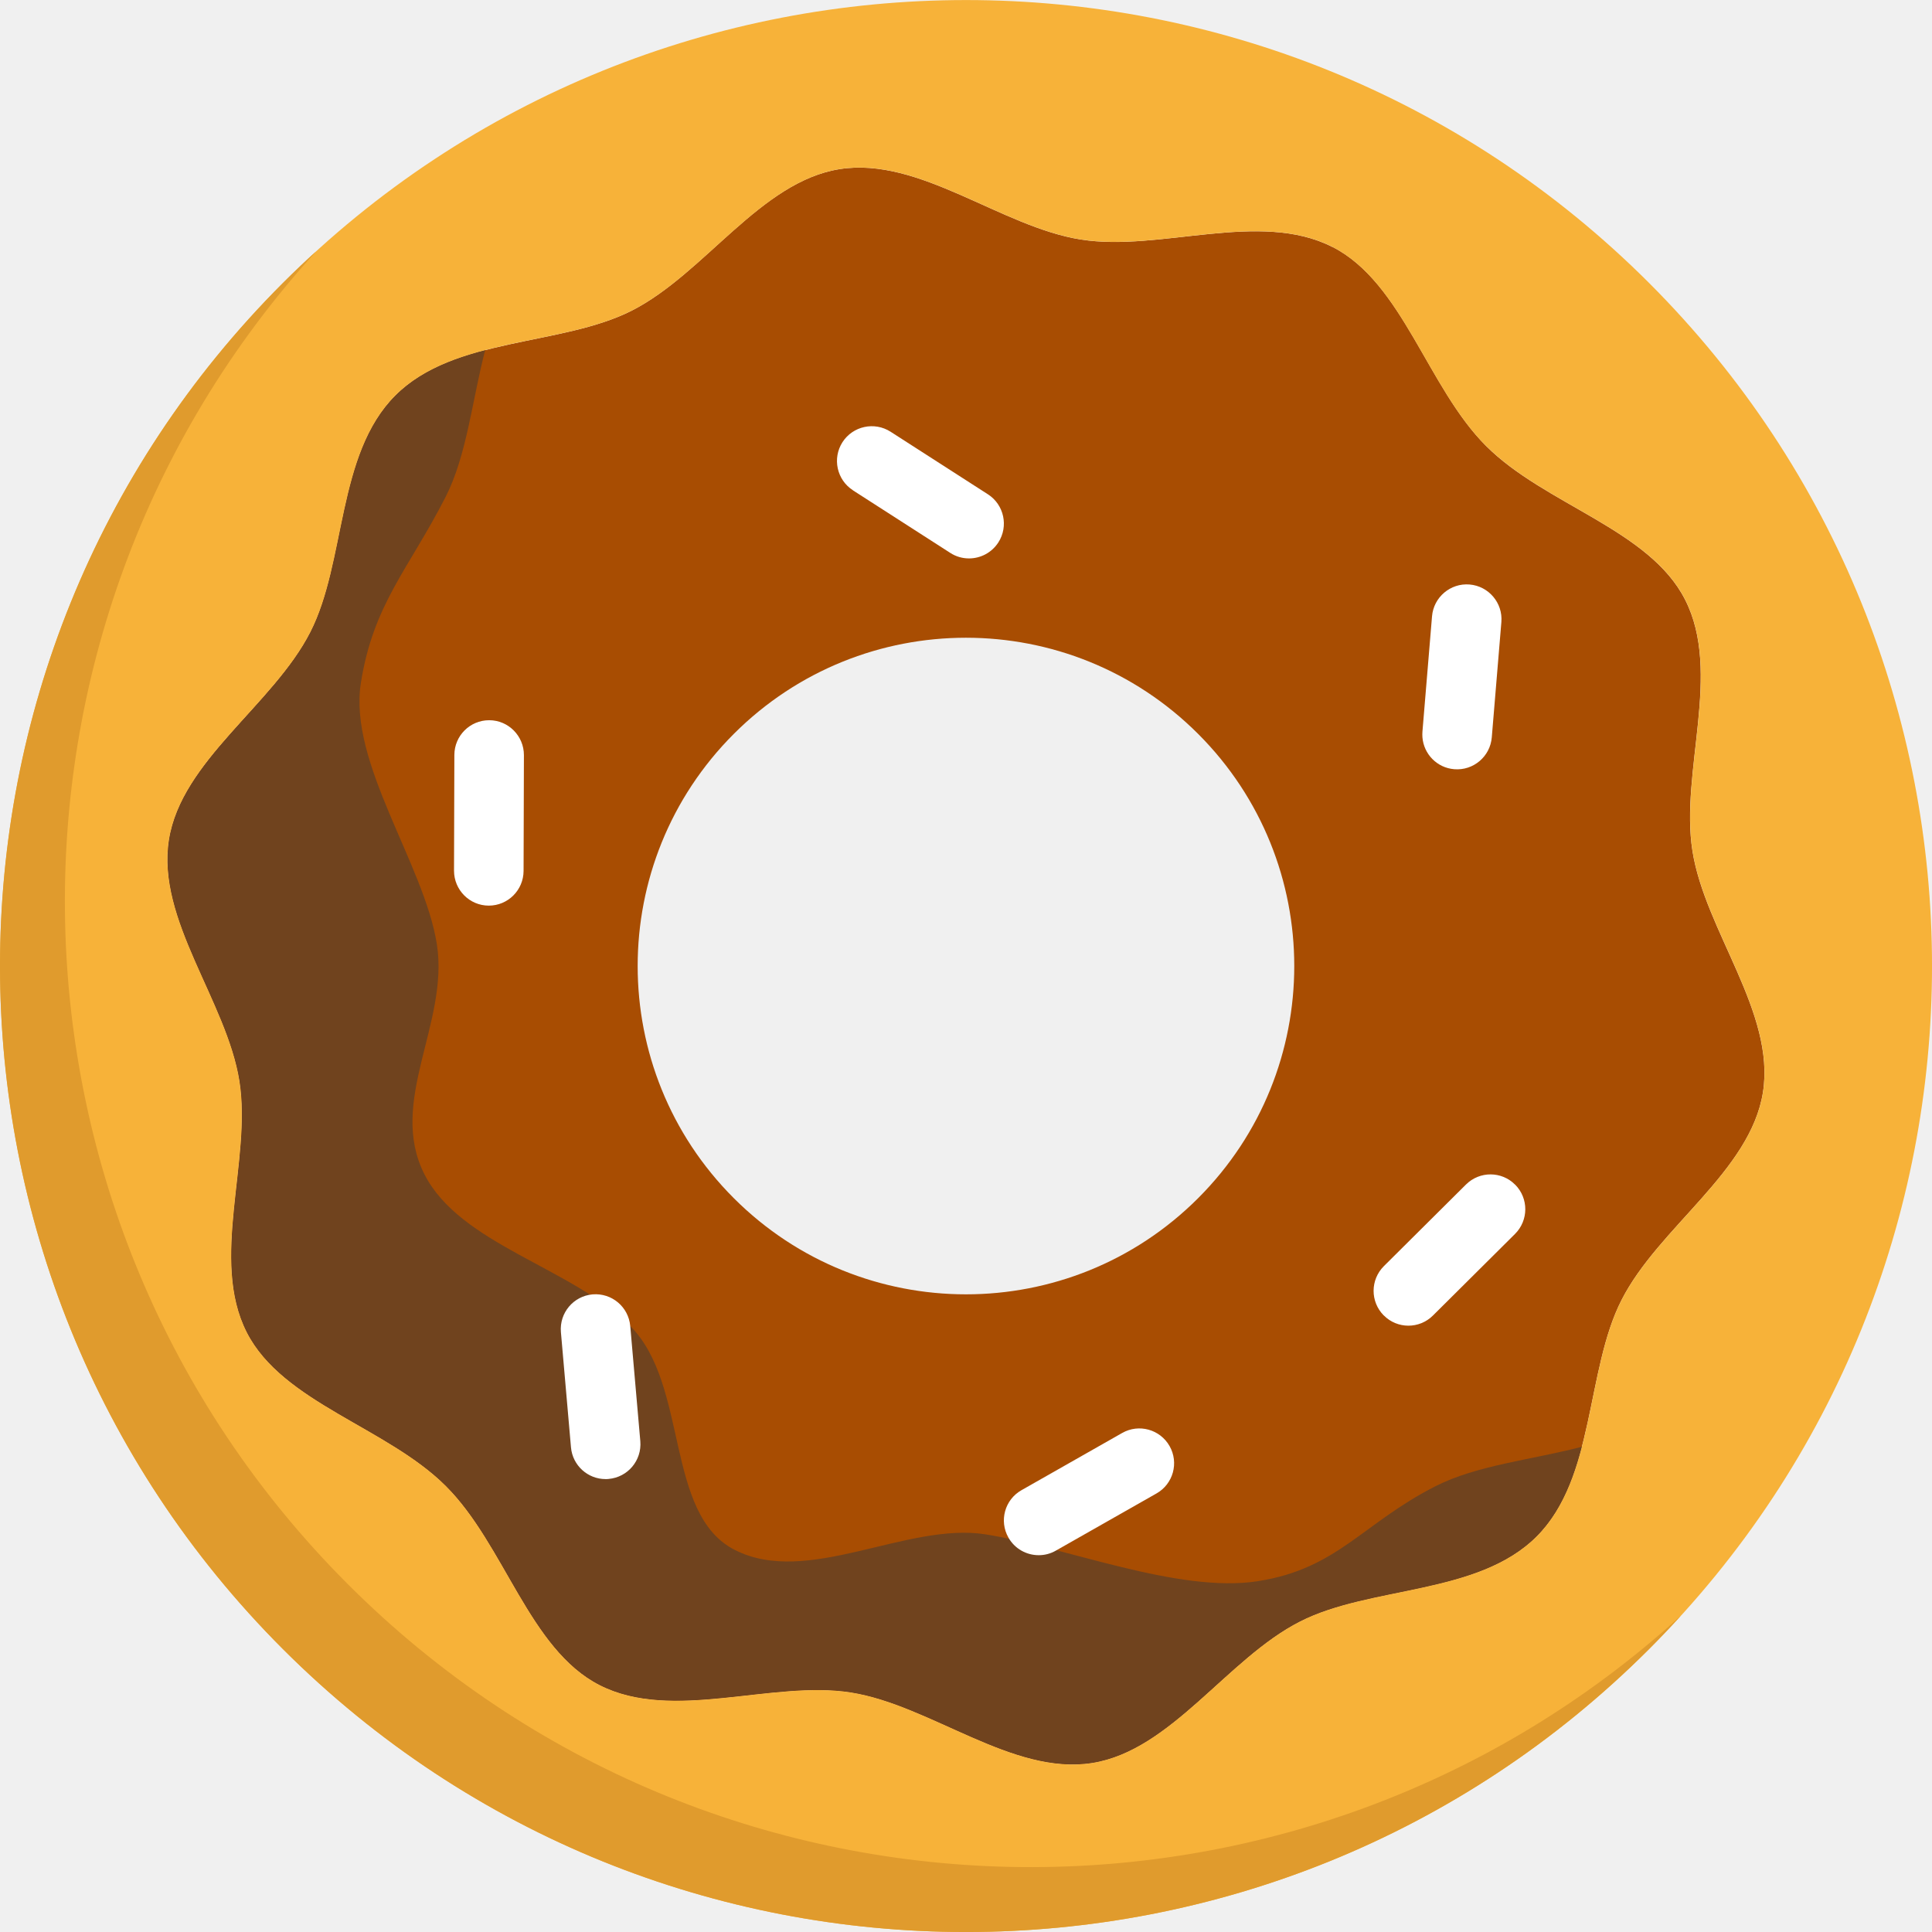
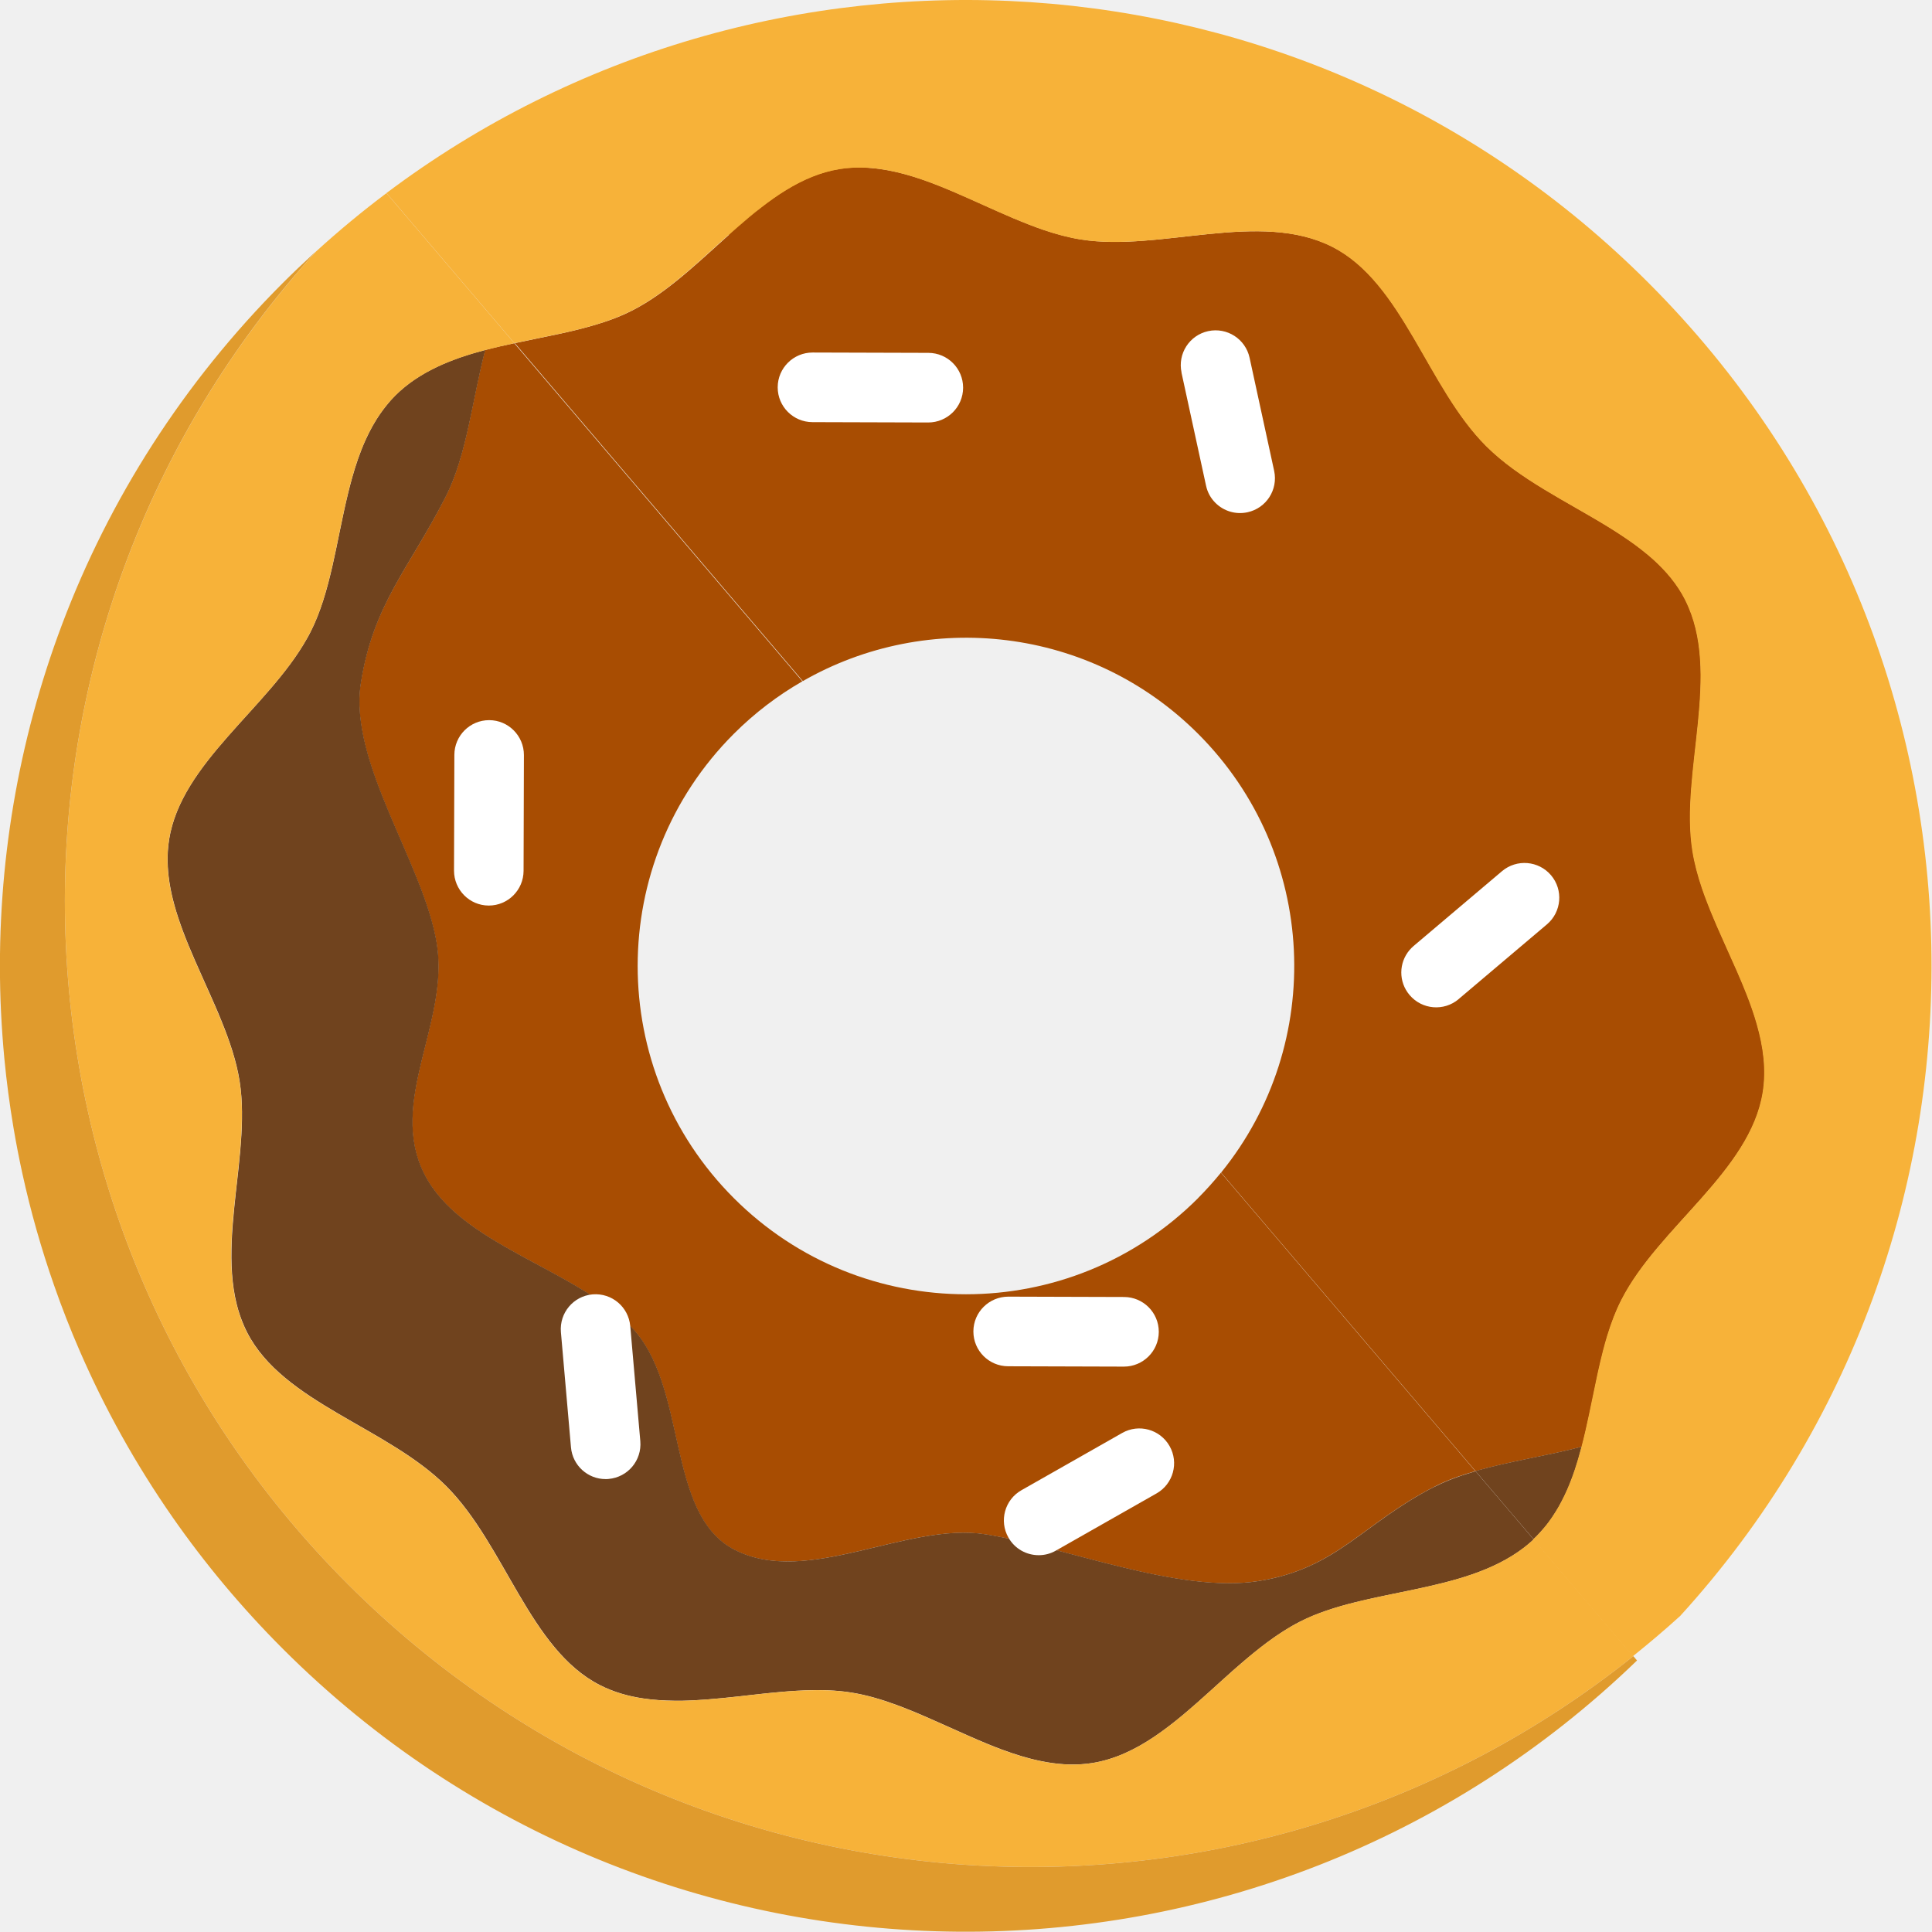
- <svg xmlns="http://www.w3.org/2000/svg" id="donut" width="280" height="280" viewBox="0 0 280 280">
+ <svg xmlns="http://www.w3.org/2000/svg" id="donut" width="280" height="279.99" viewBox="0 0 280 279.99">
  <defs>
    <style>
      .cls-1 {
        fill: #e09b2d;
      }

      .cls-2 {
        fill: #f7b239;
      }

      .cls-3 {
        fill: #a84d02;
      }

      .cls-4 {
        fill: #fff;
      }

      .cls-5 {
        fill: #70431e;
      }
    </style>
  </defs>
-   <g id="glaze">
-     <path class="cls-3" d="M193.1,35.78c10.2,5.19,13.75,20.32,22.27,28.85,8.53,8.53,23.66,12.08,28.84,22.27,5.39,10.56-.74,24.96,1.07,36.42,1.82,11.58,12.04,23.4,10.22,34.98-1.81,11.47-15.13,19.55-20.5,30.12-5.2,10.19-3.79,25.75-12.32,34.28-8.53,8.53-24.09,7.12-34.29,12.32-10.56,5.38-18.65,18.69-30.12,20.5-11.58,1.82-23.4-8.39-34.97-10.22-11.46-1.8-25.86,4.32-36.42-1.07-10.18-5.19-13.74-20.32-22.27-28.84-8.53-8.53-23.65-12.08-28.85-22.27-5.38-10.56.74-24.95-1.07-36.42-1.83-11.58-12.05-23.39-10.22-34.97,1.81-11.47,15.12-19.56,20.5-30.12,5.19-10.2,3.79-25.77,12.32-34.29s24.09-7.12,34.29-12.31c10.56-5.38,18.64-18.7,30.12-20.5,11.58-1.83,23.39,8.39,34.97,10.21,11.47,1.81,25.87-4.31,36.42,1.07h0ZM173.64,106.36c-18.58-18.58-48.71-18.58-67.29,0s-18.58,48.71,0,67.29,48.71,18.58,67.29,0,18.58-48.71,0-67.29Z" />
-     <path class="cls-5" d="M182.36,229.15c-11.58,1.82-27.95-4.95-39.53-6.78-11.46-1.8-25.79,7.64-36.35,2.25-10.18-5.19-6.62-23.91-15.14-32.44-8.53-8.53-24.63-11.79-29.82-21.98-5.38-10.56,3.6-21.91,1.79-33.38-1.83-11.58-12.84-26.26-11.01-37.84,1.81-11.47,6.9-16.43,12.29-26.98,3.08-6.07,3.84-14.02,5.73-21.28-4.94,1.29-9.55,3.12-13.01,6.58-8.53,8.53-7.12,24.09-12.32,34.29-5.38,10.56-18.7,18.64-20.5,30.12-1.83,11.58,8.39,23.39,10.22,34.97,1.81,11.47-4.31,25.87,1.07,36.42,5.2,10.19,20.32,13.75,28.85,22.27s12.08,23.65,22.27,28.84c10.56,5.39,24.96-.74,36.42,1.07,11.58,1.83,23.39,12.05,34.97,10.22,11.47-1.81,19.55-15.13,30.12-20.5,10.19-5.2,25.76-3.8,34.29-12.32,3.46-3.46,5.28-8.07,6.58-13.01-7.25,1.9-15.21,2.65-21.27,5.74-10.56,5.38-14.16,11.92-25.63,13.73Z" />
+   <g id="crumbs">
+     <path id="crumb4" class="cls-2" d="M124.62,63.3l-3.6-1.17c-1.67-.7-2.46-2.63-1.76-4.3l3.61-8.62c.7-1.67,2.63-2.46,4.3-1.76l5.35,2.24c1.67.7,2.46,2.63,1.76,4.3l-5.36,7.55c-.7,1.67-2.63,2.46-4.3,1.76Z" />
+     <g id="crumb3">
+       <path class="cls-1" d="M104.66,55.23c0-.87.18-1.69.5-2.45-1.9,1.06-3.2,3.07-3.2,5.4,0,3.43,2.78,6.21,6.21,6.21,2.56,0,4.75-1.55,5.7-3.76-.89.5-1.91.81-3.01.81-3.43,0-6.21-2.78-6.21-6.21Z" />
+       <path class="cls-2" d="M108.17,51.98c-1.1,0-2.11.31-3.01.81-.32.75-.5,1.58-.5,2.45,0,3.43,2.78,6.21,6.21,6.21,1.1,0,2.11-.31,3.01-.81.32-.75.5-1.58.5-2.45,0-3.43-2.78-6.21-6.21-6.21Z" />
+     </g>
+     <g id="crumb2">
+       <path class="cls-1" d="M118.56,22.4c2.33,0,5.11.88,7.67,2.21-3.3-2.65-7.93-4.72-11.52-4.72-7.7,0-9.11,6.25-9.11,13.95,0,6.66,1.06,12.23,6.33,13.61-1.98-2.55-2.48-6.57-2.48-11.11,0-7.7,1.4-13.95,9.11-13.95Z" />
+       <path class="cls-2" d="M128.66,33.85c3.37-2.37,1.35-6.19-2.43-9.23-2.56-1.34-5.34-2.21-7.67-2.21-7.7,0-9.11,6.25-9.11,13.95,0,4.54.5,8.56,2.48,11.11.82.22,1.74.34,2.78.34,7.7,0,7.62-9.5,13.95-13.95Z" />
+     </g>
+     <g id="crumb1">
+       <path class="cls-1" d="M104.16,46.36c.05.46-.03.91-.36,1.39-1.25,1.8-2.94,1.12-4.74-.13-.75-.52-1.39-1.06-1.8-1.64-.05,1.17.96,2.14,2.28,3.06,1.8,1.25,3.49,1.94,4.74.13.67-.97.34-1.86-.12-2.81Z" />
+       <path class="cls-2" d="M104.16,46.36c-.32-.66-.68-1.36-.82-2.13-.03-.19-.06-.38-.06-.59,0-.42-.17-.71-.43-.89-1.12-.75-4.09.43-5.1,1.89-.33.48-.48.92-.5,1.34.42.58,1.05,1.12,1.8,1.64,1.8,1.25,3.49,1.94,4.74.13.33-.48.41-.94.36-1.39Z" />
+     </g>
  </g>
-   <g id="dough">
-     <path class="cls-2" d="M41.01,41.01c54.67-54.67,143.32-54.67,197.99,0s54.67,143.32,0,197.99-143.32,54.67-197.99,0-54.67-143.32,0-197.99ZM215.37,64.63c-8.53-8.53-12.08-23.66-22.27-28.85-10.56-5.38-24.95.74-36.42-1.07-11.58-1.82-23.4-12.04-34.97-10.21-11.47,1.81-19.56,15.12-30.12,20.5-10.2,5.19-25.76,3.78-34.29,12.31s-7.12,24.09-12.32,34.29c-5.38,10.56-18.7,18.64-20.5,30.12-1.83,11.58,8.39,23.39,10.22,34.97,1.81,11.47-4.31,25.87,1.07,36.42,5.2,10.19,20.32,13.75,28.85,22.27s12.08,23.65,22.27,28.84c10.56,5.39,24.96-.74,36.42,1.07,11.58,1.83,23.39,12.05,34.97,10.22,11.47-1.81,19.55-15.13,30.12-20.5,10.19-5.2,25.76-3.8,34.29-12.32,8.53-8.53,7.12-24.09,12.32-34.28,5.38-10.56,18.69-18.65,20.5-30.12,1.82-11.58-8.39-23.4-10.22-34.98-1.8-11.46,4.32-25.86-1.07-36.42-5.18-10.19-20.32-13.74-28.84-22.27Z" />
-     <path class="cls-1" d="M50.41,229.59C-2.69,176.49-4.22,91.37,45.82,36.42c-1.63,1.48-3.24,3.01-4.82,4.59-54.67,54.67-54.67,143.32,0,197.99s143.32,54.67,197.99,0c1.58-1.58,3.1-3.18,4.59-4.82-54.95,50.04-140.08,48.51-193.17-4.59h0Z" />
+   <g id="donut-left">
+     <g id="left">
+       <path class="cls-3" d="M173.64,173.64c-18.58,18.58-48.71,18.58-67.29,0-18.58-18.58-18.58-48.71,0-67.29,3.04-3.04,6.39-5.57,9.94-7.61l-41.76-49c-1.42.3-2.84.62-4.23.99-1.89,7.25-2.65,15.21-5.73,21.27-5.38,10.56-10.48,15.51-12.29,26.98-1.83,11.58,9.18,26.26,11.01,37.84,1.81,11.47-7.17,22.82-1.79,33.38,5.2,10.19,21.29,13.45,29.82,21.98s4.96,27.25,15.14,32.44c10.56,5.39,24.89-4.05,36.35-2.25,11.58,1.83,27.95,8.6,39.53,6.78,11.47-1.81,15.07-8.35,25.63-13.73,1.8-.92,3.78-1.62,5.85-2.21l-36.87-43.26c-1.04,1.28-2.15,2.51-3.33,3.7Z" />
+       <path class="cls-5" d="M208,215.41c-10.56,5.38-14.16,11.92-25.63,13.73-11.58,1.82-27.95-4.95-39.53-6.78-11.46-1.8-25.79,7.64-36.35,2.25-10.18-5.19-6.62-23.91-15.14-32.44s-24.63-11.79-29.82-21.98c-5.38-10.56,3.6-21.91,1.79-33.38-1.83-11.58-12.84-26.26-11.01-37.84,1.81-11.47,6.9-16.43,12.29-26.98,3.08-6.07,3.84-14.02,5.73-21.27-.12.03-.24.07-.36.1-.38.1-.75.21-1.13.31-.18.05-.37.11-.55.16-.48.14-.95.3-1.42.46-.15.05-.29.1-.43.15-.42.15-.84.3-1.25.47-.1.04-.2.08-.3.12-.48.19-.95.4-1.41.62-.13.06-.25.12-.38.18-.47.23-.93.46-1.38.72-.07.04-.14.08-.21.12-.41.24-.82.49-1.21.75-.09.06-.17.11-.26.17-.43.29-.84.61-1.25.93-.09.07-.17.14-.26.21-.42.35-.82.71-1.21,1.1-.27.27-.52.54-.77.82-.34.39-.66.79-.97,1.2-.36.48-.71.97-1.02,1.48-.2.32-.39.64-.57.96-.36.65-.7,1.32-1.01,2.01-.78,1.72-1.4,3.55-1.93,5.43-.21.75-.41,1.52-.6,2.29-1.69,6.93-2.52,14.36-5.44,20.1-.17.33-.34.66-.53.98-5.67,10.08-18.21,18.01-19.97,29.12,0,0,0,.01,0,.02-.17,1.09-.24,2.17-.21,3.26.04,1.82.32,3.63.78,5.46.27,1.09.61,2.19.99,3.28.25.73.52,1.46.81,2.19.14.37.29.73.44,1.1.6,1.46,1.25,2.92,1.91,4.39.16.37.33.73.49,1.1.49,1.1.99,2.19,1.46,3.29.32.73.63,1.46.92,2.19,1.19,2.92,2.17,5.83,2.63,8.72.11.72.2,1.45.25,2.18.11,1.48.12,2.99.06,4.53-.03.75-.07,1.5-.13,2.26-.03.42-.06.83-.1,1.25-.07.79-.15,1.58-.23,2.37-.13,1.19-.26,2.38-.4,3.58-.09.8-.17,1.59-.25,2.39-.08.79-.15,1.59-.21,2.38-.06.79-.11,1.57-.14,2.35-.02.38-.03.76-.03,1.13,0,.01,0,.03,0,.04-.03,1.55.02,3.07.18,4.56.08.74.19,1.48.33,2.2.07.36.15.72.24,1.08.26,1.07.61,2.11,1.05,3.12.15.34.3.67.47,1,5.2,10.19,20.32,13.75,28.85,22.27s12.08,23.65,22.27,28.84c1.98,1.01,4.1,1.62,6.3,1.94.74.11,1.48.19,2.23.24.75.05,1.52.08,2.28.09.38,0,.77,0,1.16,0,1.16-.02,2.34-.09,3.52-.18,1.58-.12,3.17-.29,4.76-.46.44-.05.88-.1,1.31-.15.76-.08,1.51-.17,2.26-.25.4-.04.79-.08,1.19-.12.76-.08,1.51-.14,2.26-.2.81-.06,1.62-.11,2.43-.14,2.31-.09,4.56-.03,6.71.31,2.17.34,4.35.98,6.53,1.78.36.13.73.27,1.09.41,1.09.42,2.19.88,3.28,1.36,1.09.48,2.19.97,3.29,1.46,1.83.82,3.66,1.65,5.48,2.4.73.3,1.46.59,2.19.86,1.83.68,3.65,1.25,5.47,1.63.36.08.73.15,1.09.21,1.09.18,2.18.3,3.27.32,1.09.02,2.18-.04,3.26-.21,6.45-1.02,11.83-5.68,17.18-10.51.59-.54,1.19-1.08,1.78-1.61.89-.81,1.79-1.61,2.69-2.38.3-.26.6-.52.91-.77.61-.51,1.22-1,1.83-1.48.31-.24.62-.48.93-.71,1.55-1.15,3.14-2.19,4.79-3.03.03-.02.06-.03.09-.04,9.48-4.79,23.54-3.94,32.3-10.63.37-.28.73-.57,1.07-.88.14-.12.26-.25.4-.37l-8.42-9.88c-2.07.6-4.05,1.29-5.85,2.21Z" />
+       <path class="cls-2" d="M50.41,229.58c50.93,50.93,131.33,54.41,186.3,10.45l-14.44-16.95c-.13.12-.26.25-.4.37-.35.31-.71.6-1.07.88-4.36,3.33-10.03,4.8-15.8,6.02-1.17.25-2.35.49-3.52.73-2.73.56-5.42,1.14-7.96,1.92-1.81.55-3.53,1.2-5.12,2.02-10.56,5.38-18.65,18.69-30.12,20.5-1.09.17-2.17.24-3.26.21-1.09-.02-2.18-.14-3.27-.32-.73-.12-1.46-.28-2.19-.46-1.46-.36-2.92-.84-4.38-1.38-.73-.27-1.46-.56-2.19-.86-1.1-.45-2.19-.93-3.29-1.42-.73-.33-1.46-.66-2.19-.98-1.1-.49-2.19-.99-3.29-1.46-1.09-.48-2.19-.93-3.28-1.36-.36-.14-.73-.28-1.09-.41-2.18-.8-4.36-1.44-6.53-1.78-2.15-.34-4.4-.4-6.71-.31-.8.03-1.61.08-2.43.14-.75.06-1.5.13-2.26.2-.39.04-.79.08-1.19.12-.75.08-1.51.16-2.26.25-.44.05-.88.1-1.31.15-1.59.18-3.18.34-4.76.46-1.18.09-2.36.15-3.52.18-.39,0-.77,0-1.16,0-.77,0-1.53-.03-2.28-.09s-1.5-.13-2.23-.24c-2.21-.33-4.32-.93-6.3-1.94-10.18-5.19-13.74-20.32-22.27-28.84s-23.65-12.08-28.85-22.27c-.17-.33-.33-.66-.47-1-.44-1.01-.78-2.06-1.05-3.12-.09-.36-.17-.72-.24-1.08-.14-.72-.25-1.46-.33-2.2-.16-1.49-.21-3.01-.18-4.56,0-.01,0-.03,0-.04.01-.74.05-1.5.09-2.25,0-.05,0-.09,0-.14.09-1.5.24-3.02.4-4.54,0-.08.02-.17.03-.25.21-1.95.44-3.9.63-5.83.12-1.18.22-2.36.29-3.53.02-.39.04-.78.06-1.16.03-.77.04-1.53.04-2.29-.01-1.13-.07-2.25-.2-3.34-.04-.36-.09-.73-.15-1.08-.46-2.89-1.44-5.8-2.63-8.72-.3-.73-.61-1.46-.92-2.19-.48-1.09-.97-2.19-1.46-3.29-.16-.37-.33-.73-.49-1.1-.66-1.46-1.31-2.92-1.91-4.39-.15-.37-.3-.73-.44-1.1-.29-.73-.56-1.46-.81-2.19-.38-1.1-.71-2.19-.99-3.28-.46-1.82-.74-3.64-.78-5.46-.02-1.09.04-2.18.21-3.26,0,0,0-.01,0-.02,1.76-11.11,14.3-19.04,19.97-29.12.18-.33.36-.65.53-.98,4.7-9.24,3.99-22.89,10.17-31.72.64-.91,1.35-1.77,2.15-2.57.39-.39.79-.75,1.21-1.1.09-.07.17-.14.26-.21.41-.33.82-.64,1.25-.93.08-.06.17-.11.26-.17.4-.26.8-.52,1.21-.75.07-.04.14-.08.21-.12.45-.25.91-.49,1.38-.72.12-.06.25-.12.38-.18.46-.22.93-.43,1.41-.62.1-.04.2-.08.3-.12.41-.16.83-.32,1.25-.47.14-.05.29-.1.43-.15.47-.16.94-.31,1.42-.46.18-.06.37-.11.55-.16.38-.11.75-.21,1.13-.32.12-.03.24-.07.36-.1,0,0,0,0,0,0,1.39-.36,2.81-.68,4.23-.99l-18.54-21.75c-3.5,2.63-6.9,5.44-10.19,8.44C-4.22,91.37-2.69,176.48,50.41,229.58Z" />
+       <path class="cls-1" d="M236.71,240.03c-54.97,43.96-135.37,40.48-186.3-10.45C-2.69,176.48-4.22,91.37,45.81,36.42c-.11.1-.22.2-.33.3-1.51,1.39-3.01,2.81-4.48,4.28-14.52,14.52-25.19,31.44-32,49.48-.8,2.12-1.55,4.26-2.24,6.41-2.78,8.61-4.7,17.43-5.77,26.33-.27,2.23-.48,4.46-.64,6.69-.08,1.12-.15,2.24-.2,3.35-.11,2.24-.16,4.48-.16,6.72s.05,4.48.16,6.72c.11,2.24.27,4.47.48,6.7.32,3.35.76,6.68,1.32,10,.37,2.21.8,4.42,1.28,6.62,1.2,5.49,2.74,10.93,4.61,16.27,1.12,3.21,2.36,6.38,3.72,9.51.91,2.09,1.87,4.16,2.88,6.21,2.03,4.1,4.27,8.13,6.73,12.06,1.23,1.97,2.51,3.91,3.84,5.82,4.67,6.7,10,13.09,15.98,19.07,54.1,54.1,141.46,54.66,196.26,1.69l-.55-.65Z" />
+     </g>
+     <g id="sugar-left">
+       <path class="cls-4" d="M162.63,207.68l-14.59,8.29c-2.42,1.37-3.27,4.45-1.89,6.87.93,1.64,2.63,2.55,4.39,2.55.85,0,1.7-.21,2.48-.66l14.59-8.29c2.42-1.37,3.27-4.45,1.89-6.87s-4.45-3.27-6.87-1.89h0Z" />
+       <path class="cls-4" d="M91.34,192.18c-.25-2.78-2.68-4.82-5.46-4.59-2.78.25-4.82,2.68-4.59,5.46l1.46,16.71c.23,2.62,2.43,4.6,5.01,4.6.15,0,.29,0,.45-.02,2.78-.25,4.82-2.68,4.59-5.46l-1.46-16.71Z" />
+       <path class="cls-4" d="M70.91,104.37h-.02c-2.78,0-5.03,2.25-5.04,5.03l-.05,16.78c0,2.78,2.24,5.05,5.02,5.06h.02c2.78,0,5.03-2.25,5.04-5.03l.05-16.78c0-2.78-2.24-5.05-5.02-5.06Z" />
+       <path class="cls-4" d="M167.94,193.03v-.02c0-2.78-2.25-5.03-5.03-5.04l-16.78-.05c-2.78,0-5.05,2.24-5.06,5.03v.02c0,2.78,2.25,5.03,5.03,5.04l16.78.05c2.78,0,5.05-2.24,5.06-5.03Z" />
+     </g>
  </g>
-   <g id="sugar">
-     <path class="cls-4" d="M123.61,71.06l14.11,9.07c.85.55,1.78.8,2.72.8,1.66,0,3.28-.82,4.25-2.32,1.5-2.34.83-5.46-1.51-6.97l-14.11-9.07c-2.34-1.5-5.46-.83-6.97,1.51-1.5,2.34-.83,5.46,1.51,6.97h0Z" />
-     <path class="cls-4" d="M162.63,207.68l-14.59,8.29c-2.42,1.37-3.27,4.45-1.89,6.87.93,1.64,2.63,2.55,4.39,2.55.85,0,1.7-.21,2.48-.66l14.59-8.29c2.42-1.37,3.27-4.45,1.89-6.87s-4.45-3.27-6.87-1.89h0Z" />
-     <path class="cls-4" d="M91.34,192.18c-.25-2.78-2.68-4.82-5.46-4.59-2.78.25-4.82,2.68-4.59,5.46l1.46,16.71c.23,2.62,2.43,4.6,5.01,4.6.15,0,.29,0,.45-.02,2.78-.25,4.82-2.68,4.59-5.46l-1.46-16.71Z" />
-     <path class="cls-4" d="M70.91,104.38h-.02c-2.78,0-5.03,2.25-5.04,5.03l-.05,16.78c0,2.78,2.24,5.05,5.02,5.06h.02c2.78,0,5.03-2.25,5.04-5.03l.05-16.78c0-2.78-2.24-5.05-5.02-5.06Z" />
-     <path class="cls-4" d="M216.2,106.87l1.39-16.72c.23-2.77-1.84-5.21-4.61-5.44-2.77-.23-5.21,1.84-5.44,4.61l-1.39,16.72c-.02.28-.02.55,0,.82.19,2.42,2.11,4.42,4.61,4.62,2.77.23,5.21-1.84,5.44-4.61Z" />
-     <path class="cls-4" d="M219.59,171.69h-.01c-1.96-1.98-5.15-1.98-7.12-.02l-11.9,11.83c-1.97,1.97-1.99,5.15-.02,7.14h.01c1.96,1.98,5.15,1.98,7.12.02l11.9-11.83c1.97-1.97,1.99-5.15.02-7.14Z" />
+   <g id="donut-right">
+     <g id="right">
+       <path class="cls-3" d="M116.3,98.74c18.18-10.46,41.8-7.93,57.34,7.61,17.39,17.39,18.5,44.91,3.33,63.59l36.87,43.26c4.89-1.41,10.32-2.19,15.42-3.53.4-1.54.75-3.1,1.09-4.68.16-.78.33-1.56.49-2.35.48-2.35.96-4.68,1.54-6.92.19-.75.4-1.48.62-2.21.55-1.81,1.2-3.53,2.02-5.12,5.37-10.56,18.69-18.65,20.5-30.12.51-3.26.07-6.53-.86-9.82-.21-.73-.44-1.46-.69-2.19-.25-.73-.52-1.46-.81-2.19-.43-1.1-.89-2.19-1.37-3.29-.48-1.1-.97-2.19-1.47-3.29-.16-.37-.33-.73-.49-1.1-.33-.73-.65-1.46-.97-2.19-.32-.73-.63-1.46-.92-2.19-.15-.36-.29-.73-.43-1.09-.28-.73-.55-1.46-.8-2.18-.62-1.82-1.11-3.63-1.39-5.44-1.8-11.42,4.27-25.77-1.03-36.32-.02-.03-.03-.06-.04-.09-1.13-2.23-2.74-4.14-4.66-5.86-.27-.25-.55-.49-.84-.72-.57-.47-1.16-.93-1.77-1.38-.61-.45-1.24-.89-1.89-1.31s-1.3-.85-1.97-1.26c-6.03-3.71-12.92-6.94-17.71-11.73-8.53-8.53-12.08-23.66-22.27-28.85-10.56-5.38-24.95.74-36.42-1.07-1.81-.29-3.63-.78-5.44-1.39-.73-.25-1.46-.51-2.18-.8-1.46-.56-2.92-1.19-4.38-1.84-.73-.32-1.46-.65-2.19-.98-.73-.33-1.46-.66-2.19-.98-.73-.33-1.46-.65-2.19-.96-1.1-.47-2.19-.91-3.29-1.32-3.29-1.22-6.57-2.09-9.84-2.16-1.09-.02-2.18.04-3.26.21-11.11,1.75-19.05,14.3-29.13,19.97-.33.18-.65.36-.98.53-.32.16-.64.32-.97.47-.99.45-2.02.85-3.08,1.2-.35.12-.71.23-1.07.34-1.81.55-3.7,1.01-5.63,1.42-2.08.45-4.19.86-6.29,1.31l41.76,49Z" />
+       <path class="cls-5" d="M223.78,221.47c.07-.09.14-.17.21-.26.33-.41.64-.82.93-1.25.06-.08.11-.17.17-.26.26-.4.52-.8.76-1.22.04-.07.08-.14.12-.21.25-.45.49-.91.72-1.38.06-.12.12-.25.18-.37.22-.47.43-.94.62-1.42.04-.09.07-.19.11-.28.17-.42.32-.85.48-1.28.05-.14.1-.27.14-.41.16-.48.32-.96.46-1.45.05-.17.1-.34.15-.51.12-.41.23-.82.34-1.23.03-.09.05-.19.08-.28-5.09,1.34-10.53,2.12-15.42,3.53l8.42,9.88c.14-.13.29-.26.42-.4.39-.39.75-.79,1.1-1.21Z" />
+       <path class="cls-2" d="M80.84,48.43c1.93-.42,3.82-.87,5.63-1.42.36-.11.72-.22,1.07-.34,1.06-.36,2.09-.75,3.08-1.2.33-.15.65-.31.97-.47.33-.17.66-.34.98-.53,10.08-5.67,18.02-18.23,29.13-19.97,1.09-.17,2.17-.24,3.26-.21,3.27.07,6.55.94,9.84,2.16,1.1.41,2.19.85,3.29,1.32.73.31,1.46.63,2.19.96.73.33,1.46.65,2.19.98.73.33,1.46.66,2.19.98,1.46.65,2.92,1.27,4.38,1.84.73.28,1.46.55,2.18.8,1.82.62,3.63,1.11,5.44,1.39,11.47,1.81,25.87-4.31,36.42,1.07h0c10.2,5.19,13.75,20.32,22.27,28.85,4.8,4.8,11.68,8.02,17.71,11.73.67.41,1.33.83,1.97,1.26.64.43,1.27.86,1.89,1.31.61.45,1.2.91,1.77,1.38.29.24.56.48.84.72,1.91,1.72,3.52,3.63,4.66,5.86.02.03.03.06.04.09,5.31,10.55-.77,24.89,1.03,36.32.29,1.81.78,3.63,1.39,5.44.25.73.51,1.46.8,2.18.14.36.29.73.43,1.09.3.73.61,1.46.92,2.19.32.73.64,1.46.97,2.19.16.37.33.73.49,1.1.49,1.1.99,2.19,1.47,3.29.48,1.1.94,2.19,1.37,3.29.29.73.56,1.46.81,2.19.25.73.49,1.46.69,2.19.94,3.28,1.38,6.56.86,9.82-1.81,11.47-15.12,19.56-20.5,30.12-.81,1.59-1.46,3.32-2.02,5.12-.22.72-.43,1.46-.62,2.21-.58,2.24-1.06,4.57-1.54,6.92-.16.78-.32,1.56-.49,2.35-.33,1.57-.68,3.14-1.09,4.68,0,0,0,0,0,0-.02.09-.05.19-.08.28-.11.41-.23.83-.34,1.23-.05.17-.1.34-.15.51-.13.44-.27.88-.41,1.31-.02.05-.03.09-.05.14-.05.14-.1.27-.14.41-.15.43-.31.86-.48,1.28-.04.09-.07.19-.11.28,0,.02-.01.03-.02.05-.19.47-.39.92-.6,1.37-.06.12-.12.25-.18.37-.22.45-.44.89-.68,1.31-.01.02-.03.05-.04.07-.04.07-.08.14-.12.21-.24.41-.49.82-.76,1.22-.06.08-.11.17-.17.25-.24.35-.49.7-.76,1.04-.06.07-.12.14-.18.21-.07.09-.14.17-.21.26-.35.42-.71.82-1.1,1.21-.14.14-.28.27-.42.4l14.44,16.95c2.33-1.87,4.63-3.81,6.87-5.85,50.04-54.94,48.52-140.08-4.58-193.18C189.08-8.92,110.85-13.25,56.01,27.98l18.54,21.75c2.1-.45,4.22-.86,6.29-1.31Z" />
+     </g>
+     <g id="sugar-fight">
+       <path class="cls-4" d="M211.39,144.8l12.81-10.84c2.12-1.8,2.39-4.98.59-7.11-1.8-2.12-4.98-2.39-7.11-.59l-12.81,10.84c-.21.18-.4.37-.58.58-1.58,1.85-1.63,4.61,0,6.53,1.8,2.12,4.98,2.39,7.11.59Z" />
+       <path class="cls-4" d="M139.58,56.2v-.02c0-2.78-2.25-5.03-5.03-5.04l-16.78-.05c-2.78,0-5.05,2.24-5.06,5.03v.02c0,2.78,2.25,5.03,5.03,5.04l16.78.05c2.78,0,5.05-2.24,5.06-5.03Z" />
+       <path class="cls-4" d="M171.23,54l3.56,16.39c.21.98.69,1.83,1.36,2.49,1.17,1.17,2.9,1.74,4.65,1.36,2.72-.59,4.45-3.27,3.86-6l-3.56-16.39c-.59-2.72-3.27-4.45-6-3.86-2.72.59-4.45,3.27-3.86,6h0Z" />
+     </g>
  </g>
</svg>
